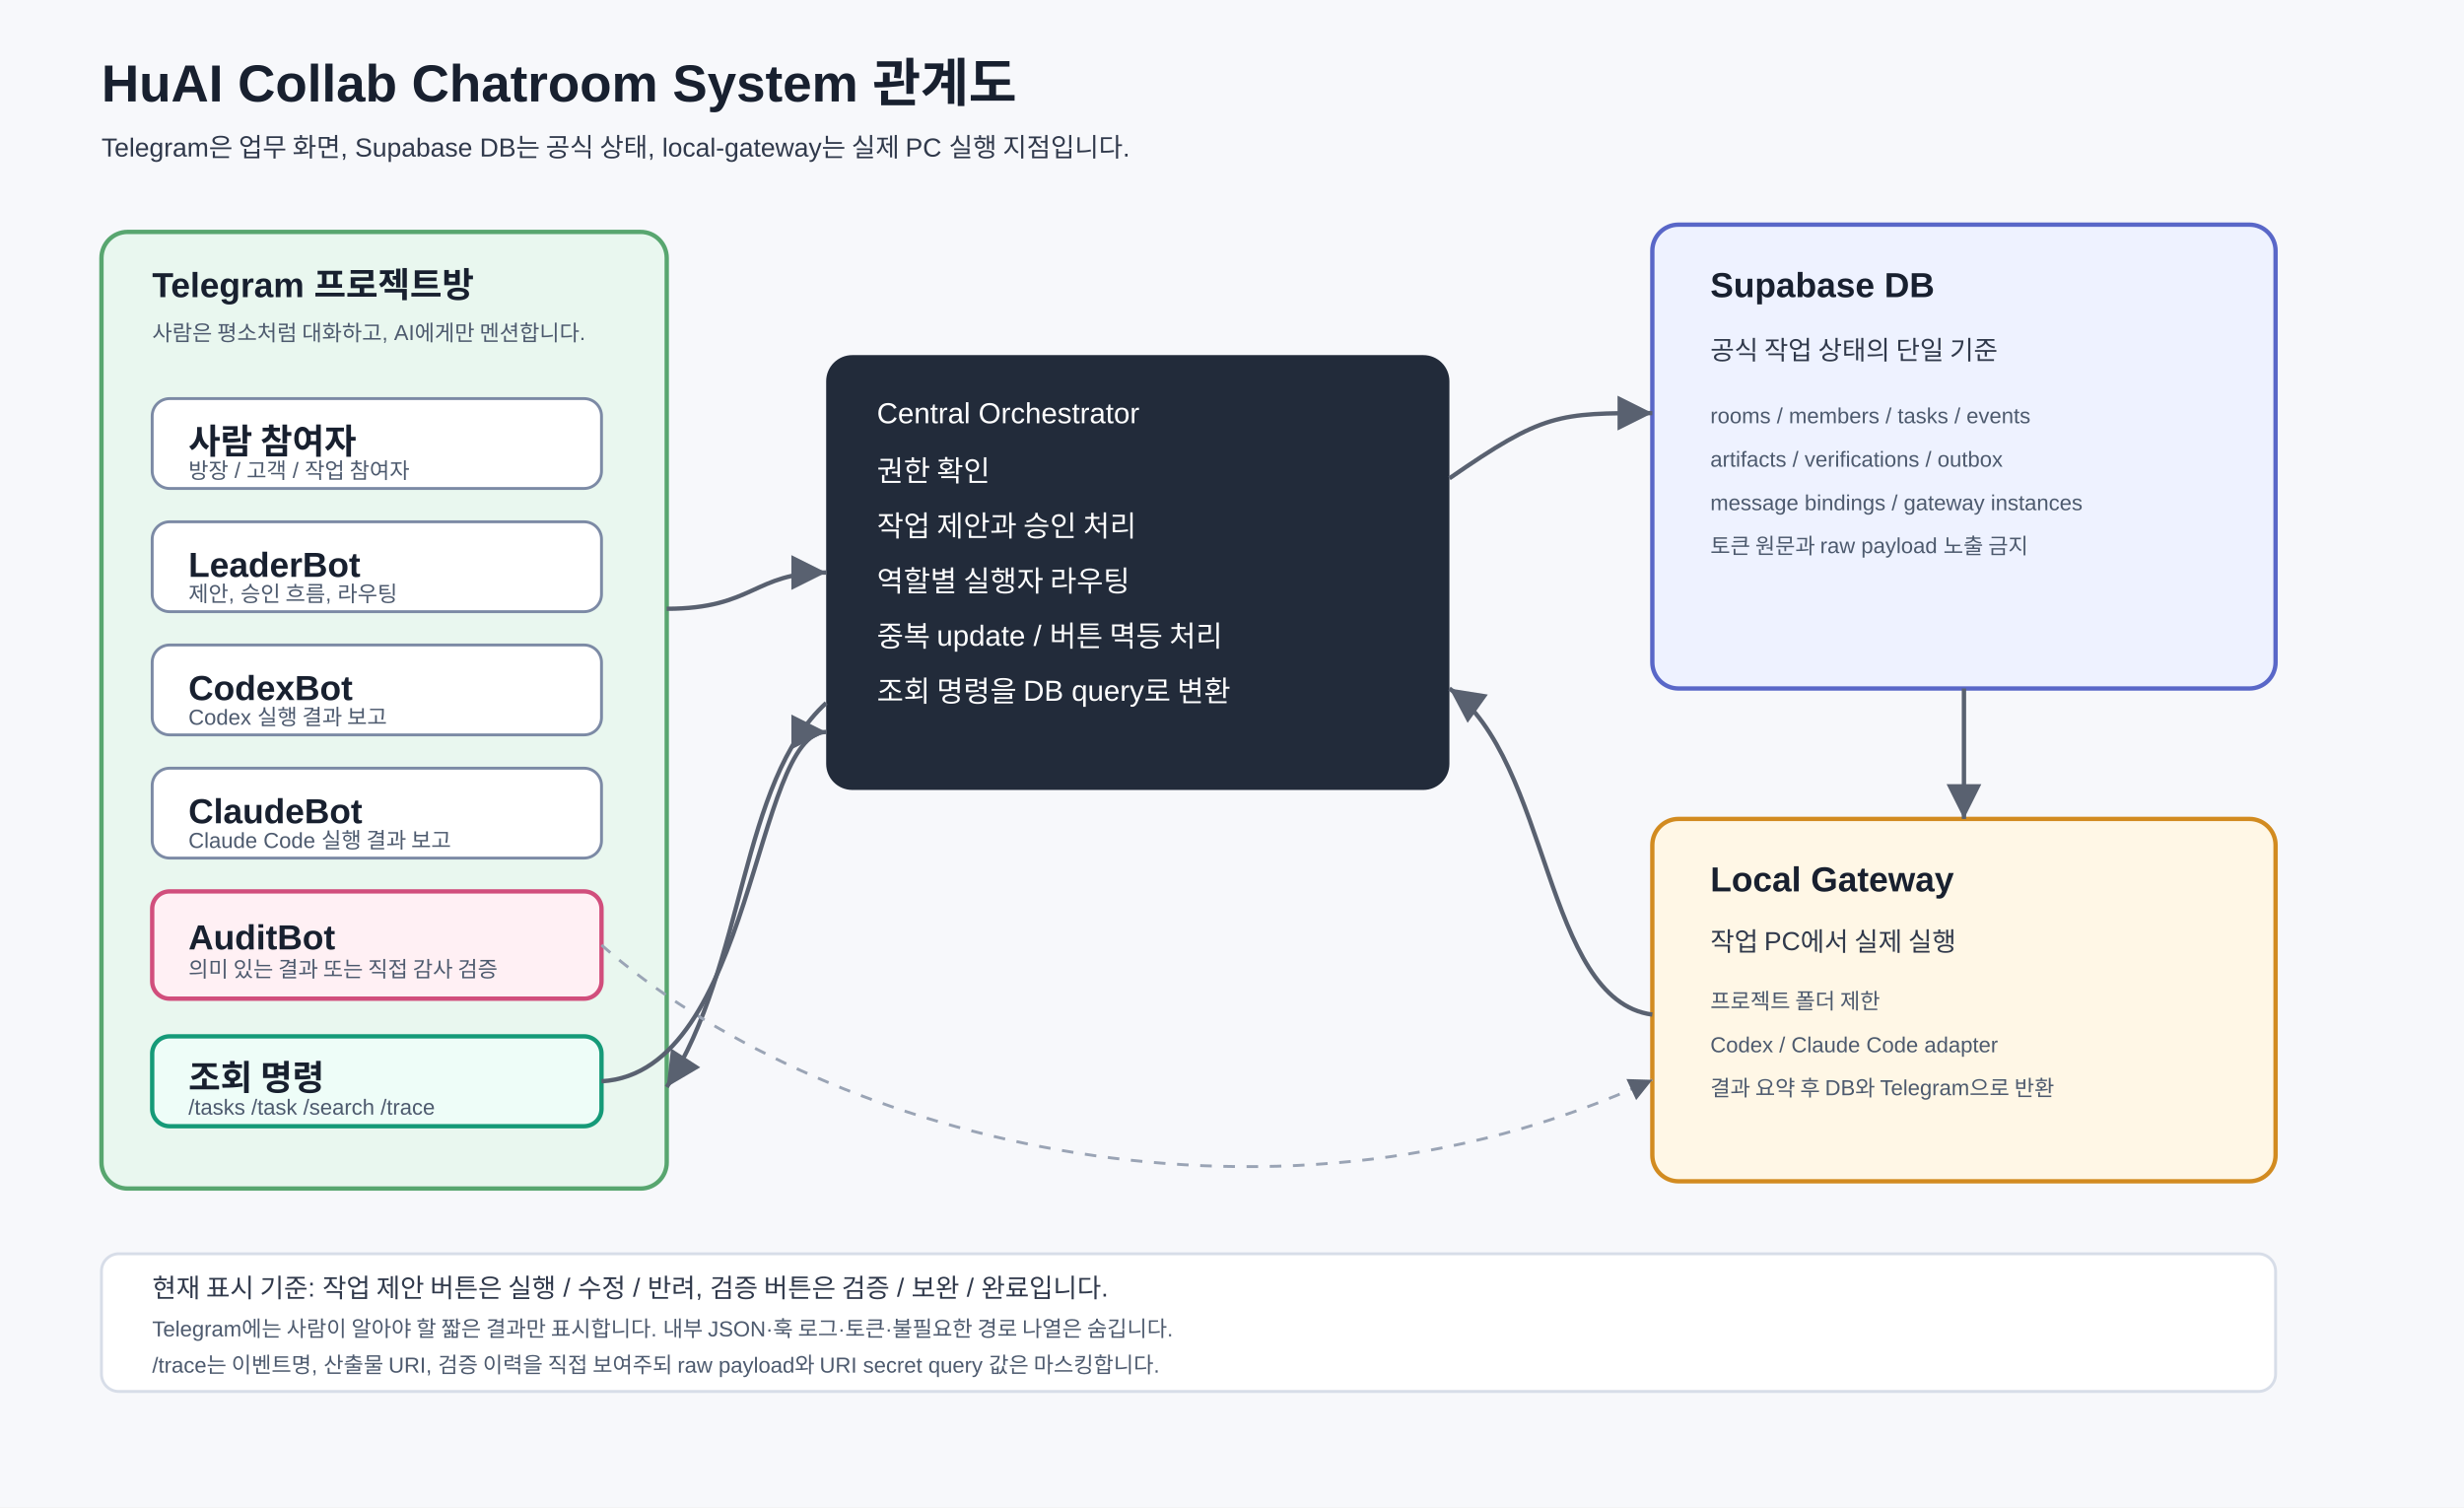
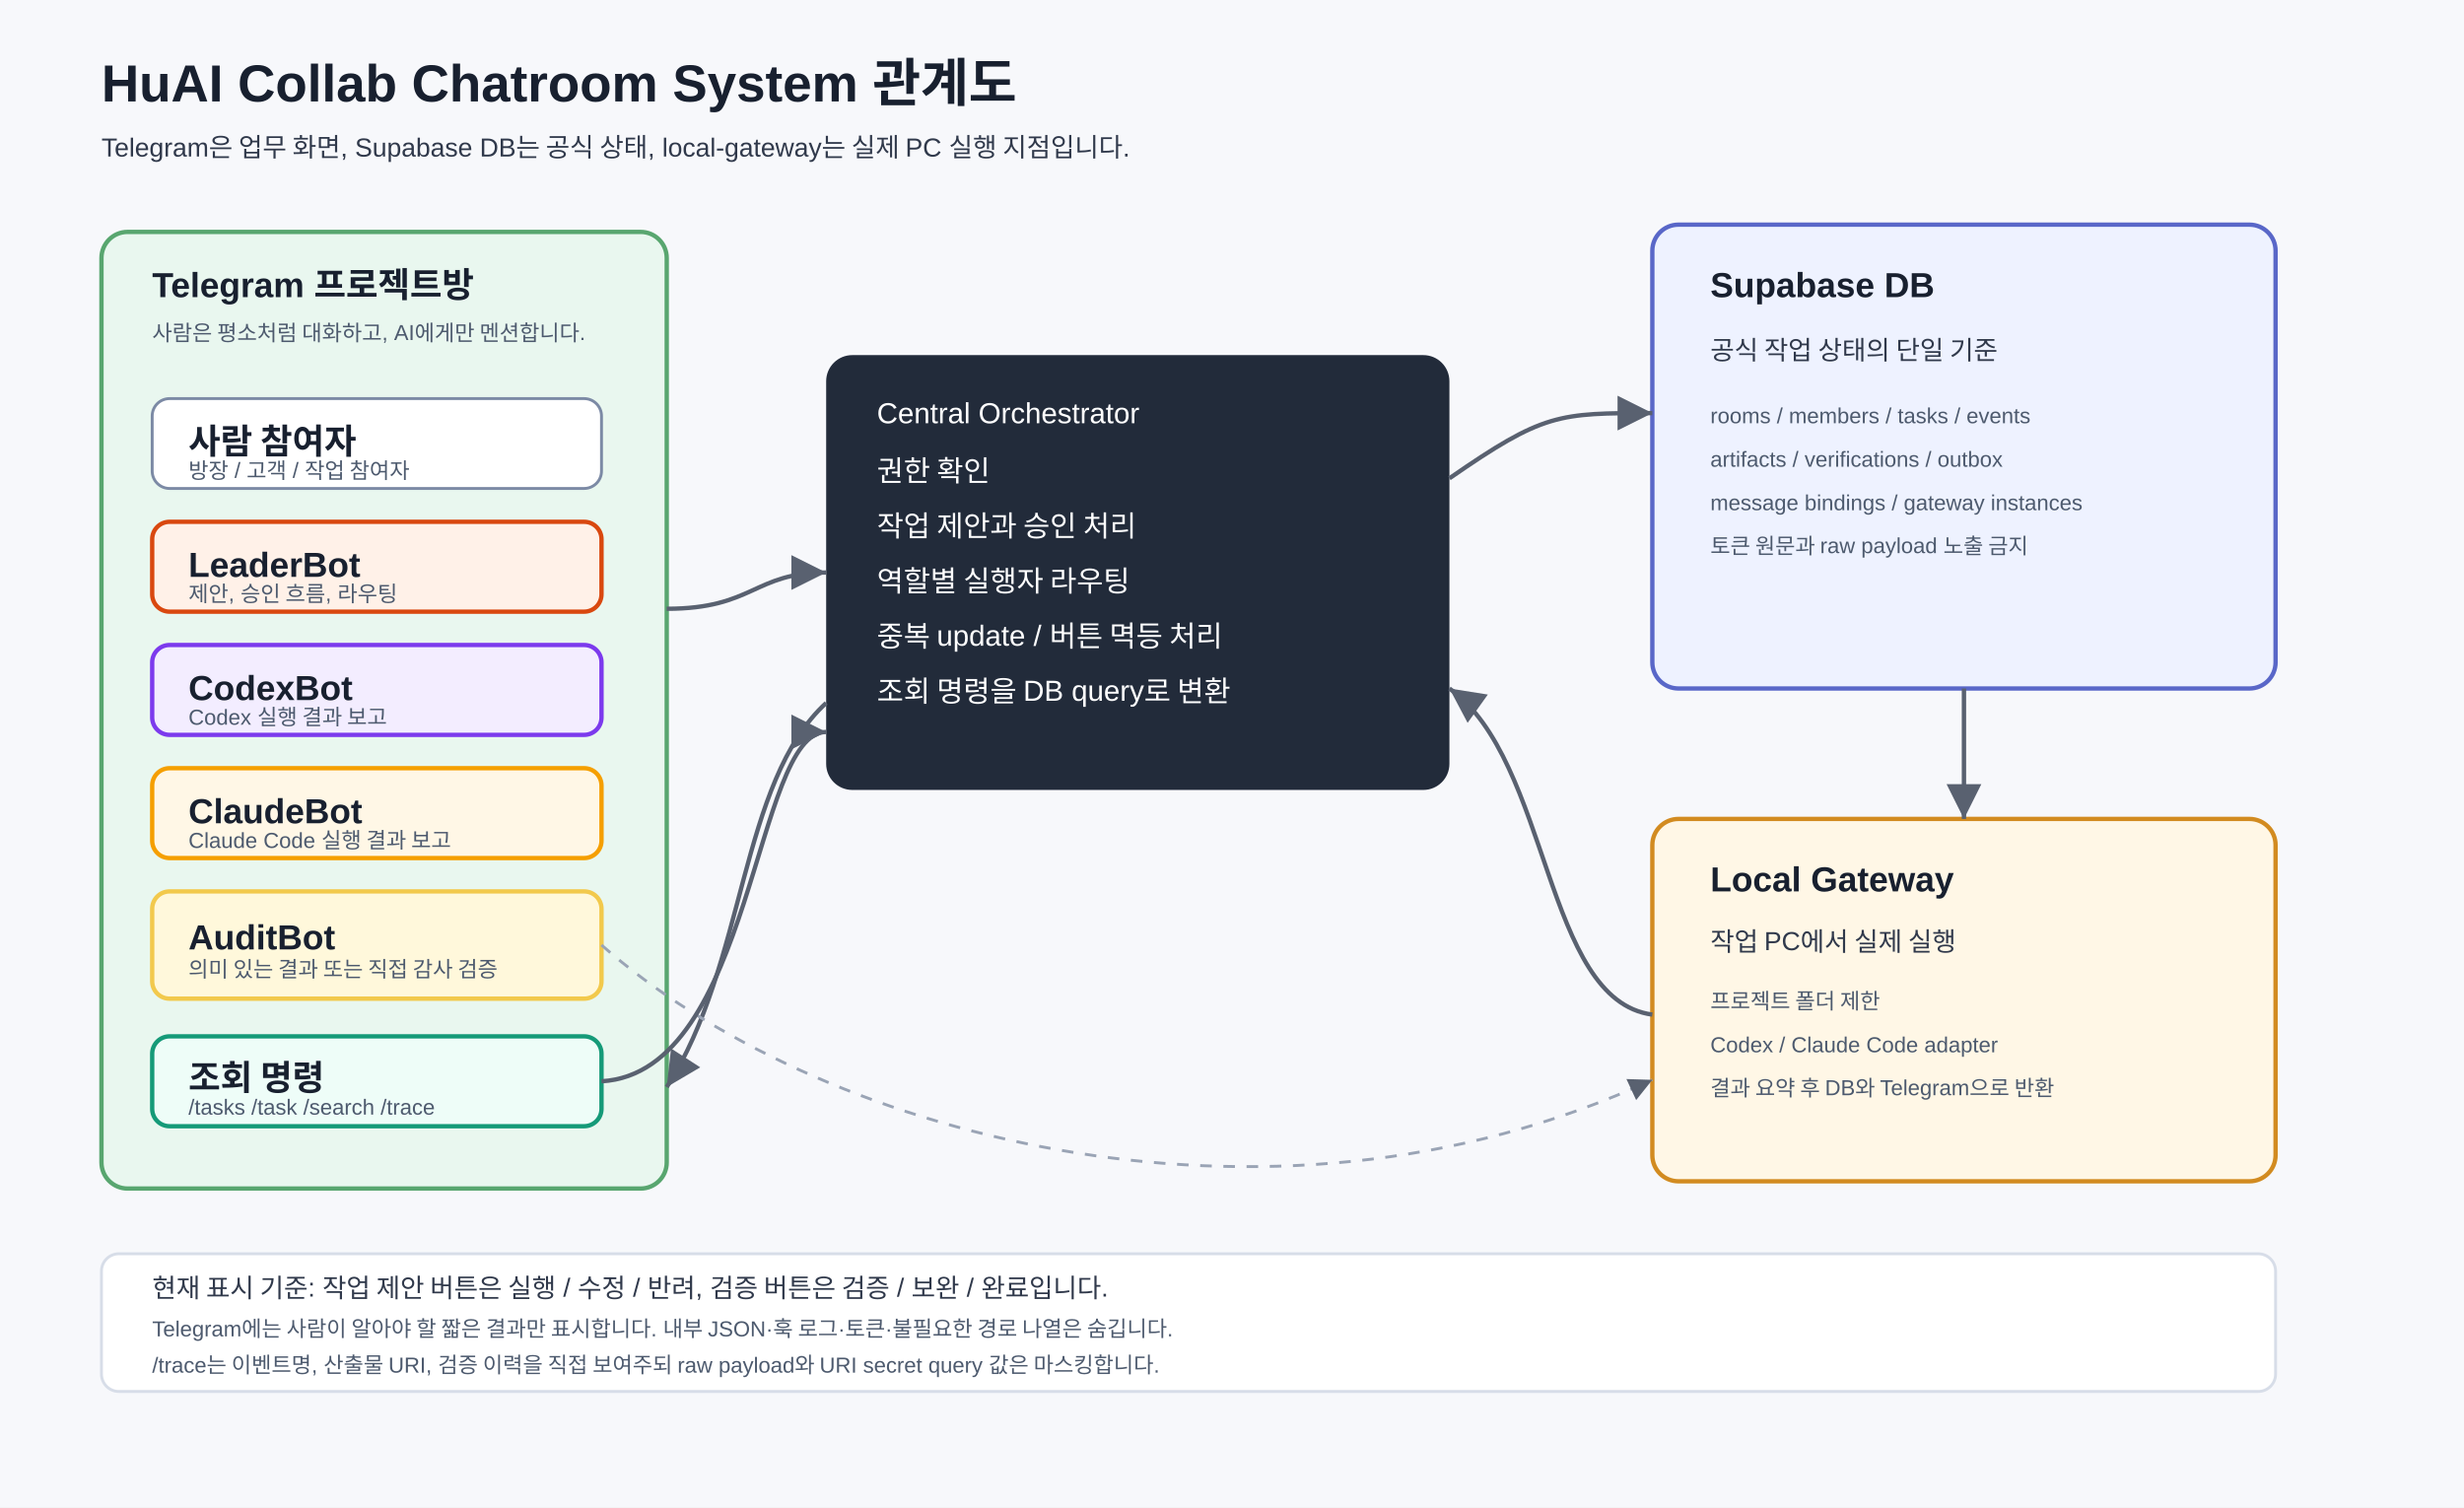
<svg xmlns="http://www.w3.org/2000/svg" width="1700" height="1040" viewBox="0 0 1700 1040" role="img" aria-label="HuAI Collab Chatroom System 관계도">
  <defs>
-     <style>.bg{fill:#f7f8fb}.panel{fill:#fff;stroke:#d7dde8;stroke-width:2}.telegram{fill:#e9f7ef;stroke:#58a66f;stroke-width:3}.bot{fill:#fff;stroke:#7c8aa5;stroke-width:2}.core{fill:#222b3a}.db{fill:#eef2ff;stroke:#5967c8;stroke-width:3}.gw{fill:#fff7e6;stroke:#d28b20;stroke-width:3}.audit{fill:#fff0f4;stroke:#d14e7c;stroke-width:3}.trace{fill:#eefdf8;stroke:#159a78;stroke-width:3}.title{font:700 36px Arial,'Malgun Gothic',sans-serif;fill:#18202f}.h{font:700 24px Arial,'Malgun Gothic',sans-serif;fill:#18202f}.txt{font:18px Arial,'Malgun Gothic',sans-serif;fill:#30394b}.small{font:15px Arial,'Malgun Gothic',sans-serif;fill:#4d5a6e}.white{font:20px Arial,'Malgun Gothic',sans-serif;fill:#fff}.arrow{stroke:#596170;stroke-width:3;fill:none;marker-end:url(#arrow)}.dash{stroke:#9aa4b5;stroke-width:2;fill:none;stroke-dasharray:8 8;marker-end:url(#arrow)}</style>
+     <style>.bg{fill:#f7f8fb}.panel{fill:#fff;stroke:#d7dde8;stroke-width:2}.telegram{fill:#e9f7ef;stroke:#58a66f;stroke-width:3}.bot{fill:#fff;stroke:#7c8aa5;stroke-width:2}.leader{fill:#fff1e8;stroke:#D9480F;stroke-width:3}.claude{fill:#fff7e6;stroke:#F59F00;stroke-width:3}.codex{fill:#f3edff;stroke:#7C3AED;stroke-width:3}.core{fill:#222b3a}.db{fill:#eef2ff;stroke:#5967c8;stroke-width:3}.gw{fill:#fff7e6;stroke:#d28b20;stroke-width:3}.audit{fill:#fff8db;stroke:#F2C94C;stroke-width:3}.trace{fill:#eefdf8;stroke:#159a78;stroke-width:3}.title{font:700 36px Arial,'Malgun Gothic',sans-serif;fill:#18202f}.h{font:700 24px Arial,'Malgun Gothic',sans-serif;fill:#18202f}.txt{font:18px Arial,'Malgun Gothic',sans-serif;fill:#30394b}.small{font:15px Arial,'Malgun Gothic',sans-serif;fill:#4d5a6e}.white{font:20px Arial,'Malgun Gothic',sans-serif;fill:#fff}.arrow{stroke:#596170;stroke-width:3;fill:none;marker-end:url(#arrow)}.dash{stroke:#9aa4b5;stroke-width:2;fill:none;stroke-dasharray:8 8;marker-end:url(#arrow)}</style>
    <marker id="arrow" markerWidth="12" markerHeight="12" refX="10" refY="6" orient="auto">
      <path d="M2,2 L10,6 L2,10 Z" fill="#596170" />
    </marker>
  </defs>
  <rect class="bg" width="1700" height="1040" />
  <text class="title" x="70" y="70">HuAI Collab Chatroom System 관계도</text>
  <text class="txt" x="70" y="108">Telegram은 업무 화면, Supabase DB는 공식 상태, local-gateway는 실제 PC 실행 지점입니다.</text>
  <rect class="telegram" x="70" y="160" width="390" height="660" rx="18" />
  <text class="h" x="105" y="205">Telegram 프로젝트방</text>
  <text class="small" x="105" y="235">사람은 평소처럼 대화하고, AI에게만 멘션합니다.</text>
  <rect class="bot" x="105" y="275" width="310" height="62" rx="12" />
  <text class="h" x="130" y="313">사람 참여자</text>
  <text class="small" x="130" y="330">방장 / 고객 / 작업 참여자</text>
-   <rect class="bot" x="105" y="360" width="310" height="62" rx="12" />
+   <rect class="leader" x="105" y="360" width="310" height="62" rx="12" />
  <text class="h" x="130" y="398">LeaderBot</text>
  <text class="small" x="130" y="415">제안, 승인 흐름, 라우팅</text>
-   <rect class="bot" x="105" y="445" width="310" height="62" rx="12" />
+   <rect class="codex" x="105" y="445" width="310" height="62" rx="12" />
  <text class="h" x="130" y="483">CodexBot</text>
  <text class="small" x="130" y="500">Codex 실행 결과 보고</text>
-   <rect class="bot" x="105" y="530" width="310" height="62" rx="12" />
+   <rect class="claude" x="105" y="530" width="310" height="62" rx="12" />
  <text class="h" x="130" y="568">ClaudeBot</text>
  <text class="small" x="130" y="585">Claude Code 실행 결과 보고</text>
  <rect class="audit" x="105" y="615" width="310" height="74" rx="12" />
  <text class="h" x="130" y="655">AuditBot</text>
  <text class="small" x="130" y="674">의미 있는 결과 또는 직접 감사 검증</text>
  <rect class="trace" x="105" y="715" width="310" height="62" rx="12" />
  <text class="h" x="130" y="752">조회 명령</text>
  <text class="small" x="130" y="769">/tasks /task /search /trace</text>
  <rect class="core" x="570" y="245" width="430" height="300" rx="18" />
  <text class="white" x="605" y="292">Central Orchestrator</text>
  <text class="white" x="605" y="332">권한 확인</text>
  <text class="white" x="605" y="370">작업 제안과 승인 처리</text>
  <text class="white" x="605" y="408">역할별 실행자 라우팅</text>
  <text class="white" x="605" y="446">중복 update / 버튼 멱등 처리</text>
  <text class="white" x="605" y="484">조회 명령을 DB query로 변환</text>
  <rect class="db" x="1140" y="155" width="430" height="320" rx="18" />
  <text class="h" x="1180" y="205">Supabase DB</text>
  <text class="txt" x="1180" y="248">공식 작업 상태의 단일 기준</text>
  <text class="small" x="1180" y="292">rooms / members / tasks / events</text>
  <text class="small" x="1180" y="322">artifacts / verifications / outbox</text>
  <text class="small" x="1180" y="352">message bindings / gateway instances</text>
  <text class="small" x="1180" y="382">토큰 원문과 raw payload 노출 금지</text>
  <rect class="gw" x="1140" y="565" width="430" height="250" rx="18" />
  <text class="h" x="1180" y="615">Local Gateway</text>
  <text class="txt" x="1180" y="656">작업 PC에서 실제 실행</text>
  <text class="small" x="1180" y="696">프로젝트 폴더 제한</text>
  <text class="small" x="1180" y="726">Codex / Claude Code adapter</text>
  <text class="small" x="1180" y="756">결과 요약 후 DB와 Telegram으로 반환</text>
  <path class="arrow" d="M460 420 C520 420 520 395 570 395" />
  <path class="arrow" d="M1000 330 C1065 285 1075 285 1140 285" />
  <path class="arrow" d="M1355 475 L1355 565" />
  <path class="arrow" d="M1140 700 C1065 690 1070 525 1000 475" />
  <path class="arrow" d="M570 485 C510 540 515 665 460 750" />
  <path class="dash" d="M415 652 C560 780 870 870 1140 745" />
  <path class="arrow" d="M415 746 C520 740 520 505 570 505" />
  <rect class="panel" x="70" y="865" width="1500" height="95" rx="12" />
  <text class="txt" x="105" y="895">현재 표시 기준: 작업 제안 버튼은 실행 / 수정 / 반려, 검증 버튼은 검증 / 보완 / 완료입니다.</text>
  <text class="small" x="105" y="922">Telegram에는 사람이 알아야 할 짧은 결과만 표시합니다. 내부 JSON·훅 로그·토큰·불필요한 경로 나열은 숨깁니다.</text>
  <text class="small" x="105" y="947">/trace는 이벤트명, 산출물 URI, 검증 이력을 직접 보여주되 raw payload와 URI secret query 값은 마스킹합니다.</text>
</svg>
